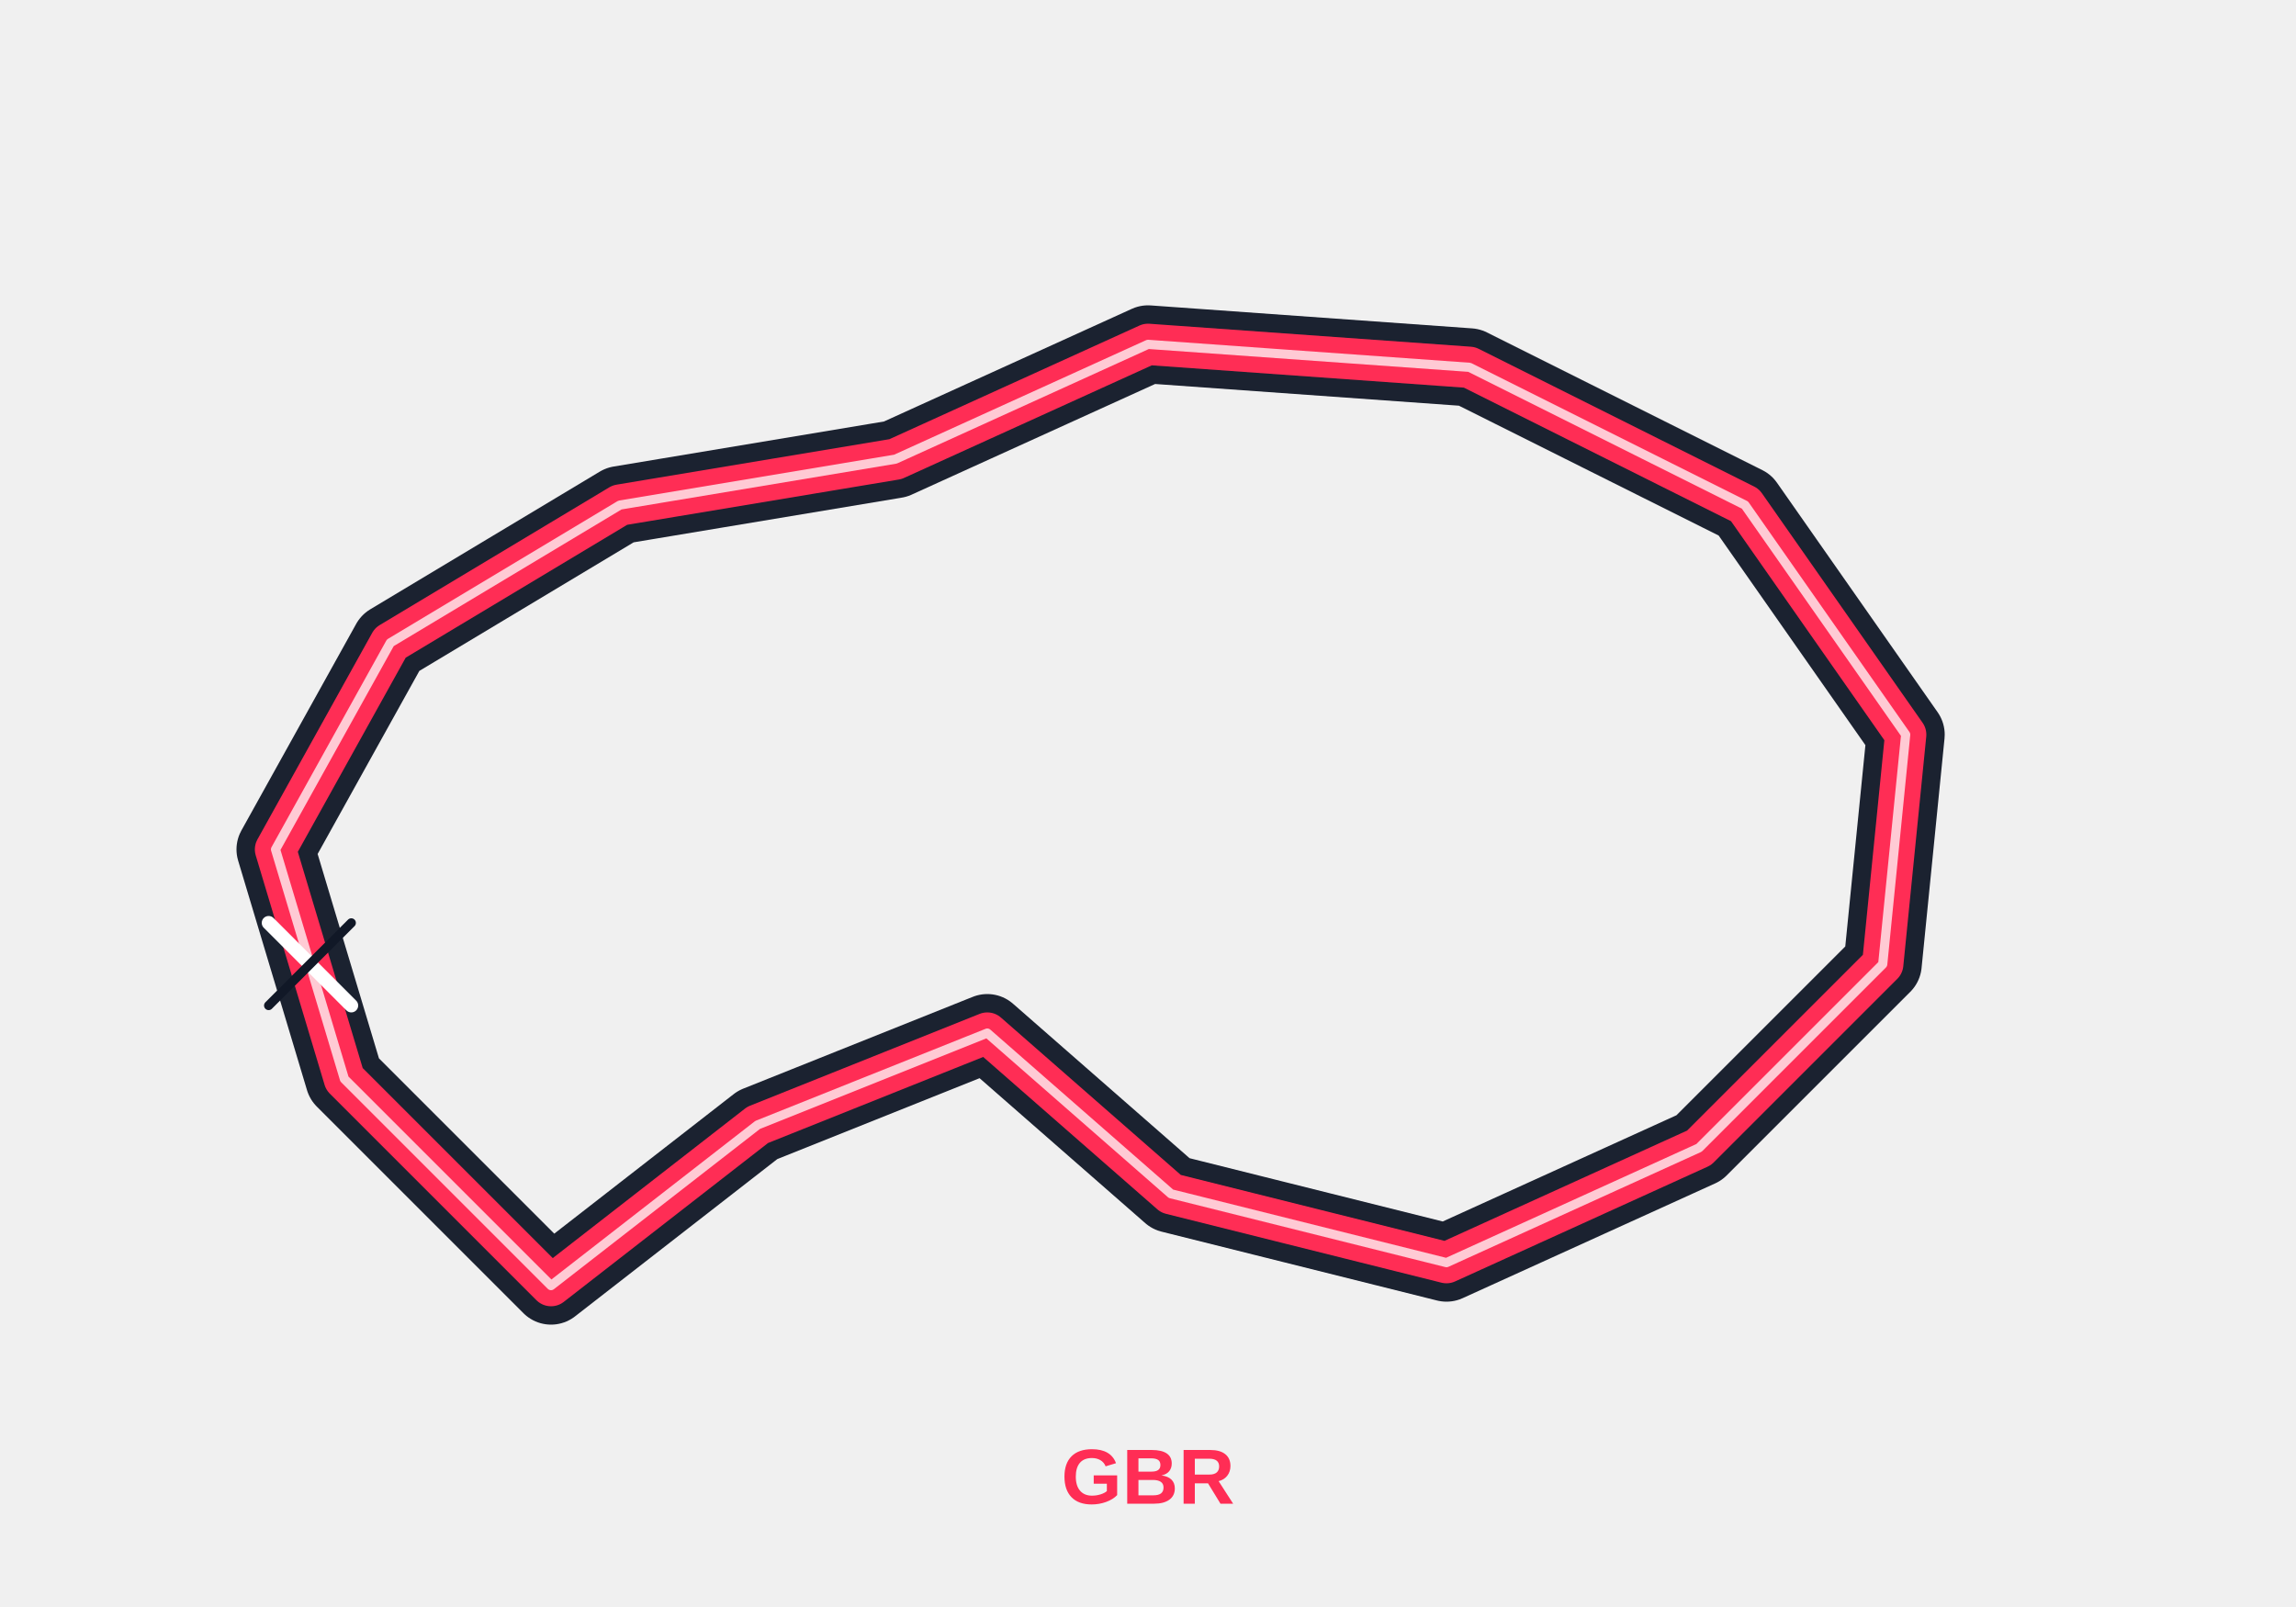
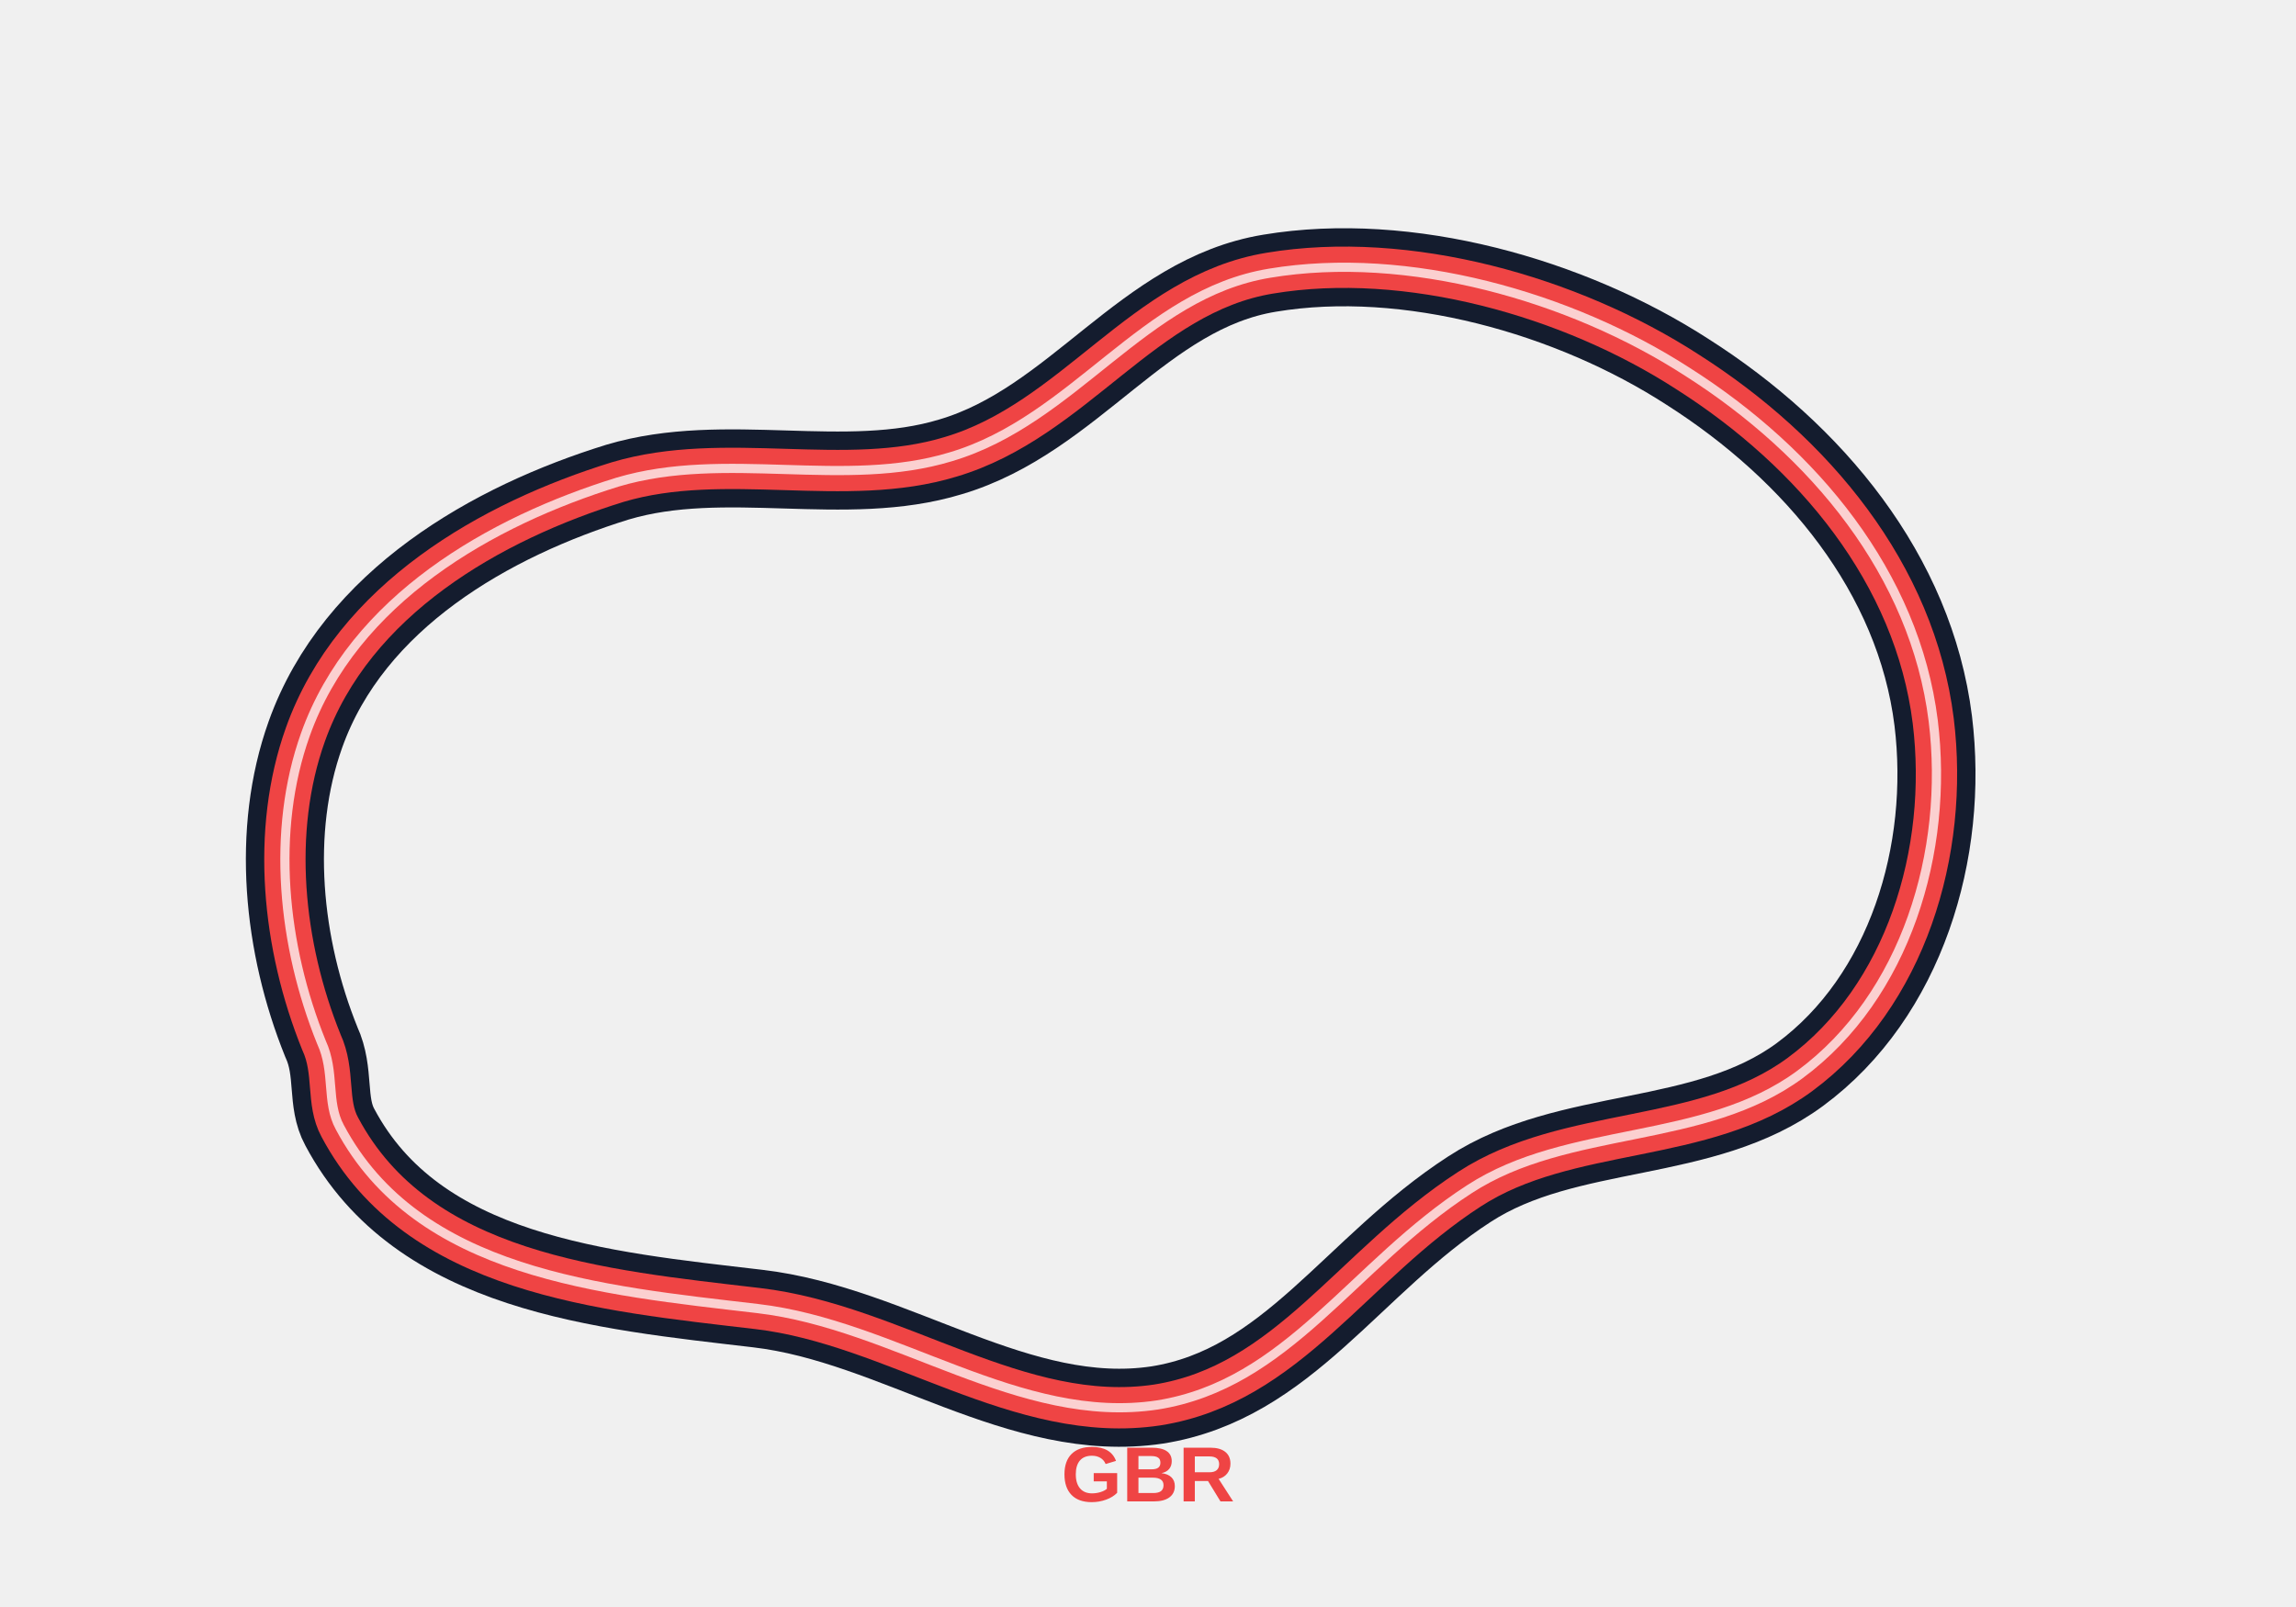
- <svg xmlns="http://www.w3.org/2000/svg" viewBox="0 0 1000 700" aria-label="GBR track outline">
+ <svg xmlns="http://www.w3.org/2000/svg" viewBox="0 0 1000 700" aria-label="GBR track layout">
  <rect width="1000" height="700" fill="transparent" />
-   <path d="M 150 470 L 120 370 L 170 280 L 270 220 L 390 200 L 500 150 L 640 160 L 760 220 L 830 320 L 820 420 L 740 500 L 630 550 L 510 520 L 430 450 L 330 490 L 240 560 Z" fill="none" stroke="#111827" stroke-width="34" stroke-linejoin="round" stroke-linecap="round" opacity="0.95" />
-   <path d="M 150 470 L 120 370 L 170 280 L 270 220 L 390 200 L 500 150 L 640 160 L 760 220 L 830 320 L 820 420 L 740 500 L 630 550 L 510 520 L 430 450 L 330 490 L 240 560 Z" fill="none" stroke="#ff2d55" stroke-width="18" stroke-linejoin="round" stroke-linecap="round" opacity="1" />
-   <path d="M 150 470 L 120 370 L 170 280 L 270 220 L 390 200 L 500 150 L 640 160 L 760 220 L 830 320 L 820 420 L 740 500 L 630 550 L 510 520 L 430 450 L 330 490 L 240 560 Z" fill="none" stroke="#ffffff" stroke-width="4" stroke-linejoin="round" stroke-linecap="round" opacity="0.75" />
-   <line x1="117.0" y1="402.0" x2="153.0" y2="438.0" stroke="#ffffff" stroke-width="6" stroke-linecap="round" opacity="1" />
-   <line x1="117.0" y1="438.0" x2="153.0" y2="402.0" stroke="#111827" stroke-width="4" stroke-linecap="round" opacity="1" />
-   <text x="500" y="655" text-anchor="middle" font-family="Arial, Helvetica, sans-serif" font-size="34" font-weight="700" fill="#ff2d55">GBR</text>
+   <path d="M140,454 C123,412 118,362 133,320 C154,261 214,227 269,210 C316,196 368,213 414,199 C468,183 498,128 553,119 C613,109 684,129 735,162 C790,197 834,250 842,314 C849,371 830,434 784,468 C742,499 683,490 640,518 C589,551 561,603 504,612 C444,621 390,577 330,570 C262,562 182,555 148,491 C142,480 146,467 140,454 Z" fill="none" stroke="#0f172a" stroke-width="34" stroke-linejoin="round" stroke-linecap="round" opacity="0.98" />
+   <path d="M140,454 C123,412 118,362 133,320 C154,261 214,227 269,210 C316,196 368,213 414,199 C468,183 498,128 553,119 C613,109 684,129 735,162 C790,197 834,250 842,314 C849,371 830,434 784,468 C742,499 683,490 640,518 C589,551 561,603 504,612 C444,621 390,577 330,570 C262,562 182,555 148,491 C142,480 146,467 140,454 Z" fill="none" stroke="#ef4444" stroke-width="18" stroke-linejoin="round" stroke-linecap="round" opacity="1" />
+   <path d="M140,454 C123,412 118,362 133,320 C154,261 214,227 269,210 C316,196 368,213 414,199 C468,183 498,128 553,119 C613,109 684,129 735,162 C790,197 834,250 842,314 C849,371 830,434 784,468 C742,499 683,490 640,518 C589,551 561,603 504,612 C444,621 390,577 330,570 C262,562 182,555 148,491 C142,480 146,467 140,454 Z" fill="none" stroke="#ffffff" stroke-width="4" stroke-linejoin="round" stroke-linecap="round" opacity="0.75" />
+   <text x="500" y="654" text-anchor="middle" font-family="Arial, Helvetica, sans-serif" font-size="34" font-weight="700" fill="#ef4444">GBR</text>
</svg>
